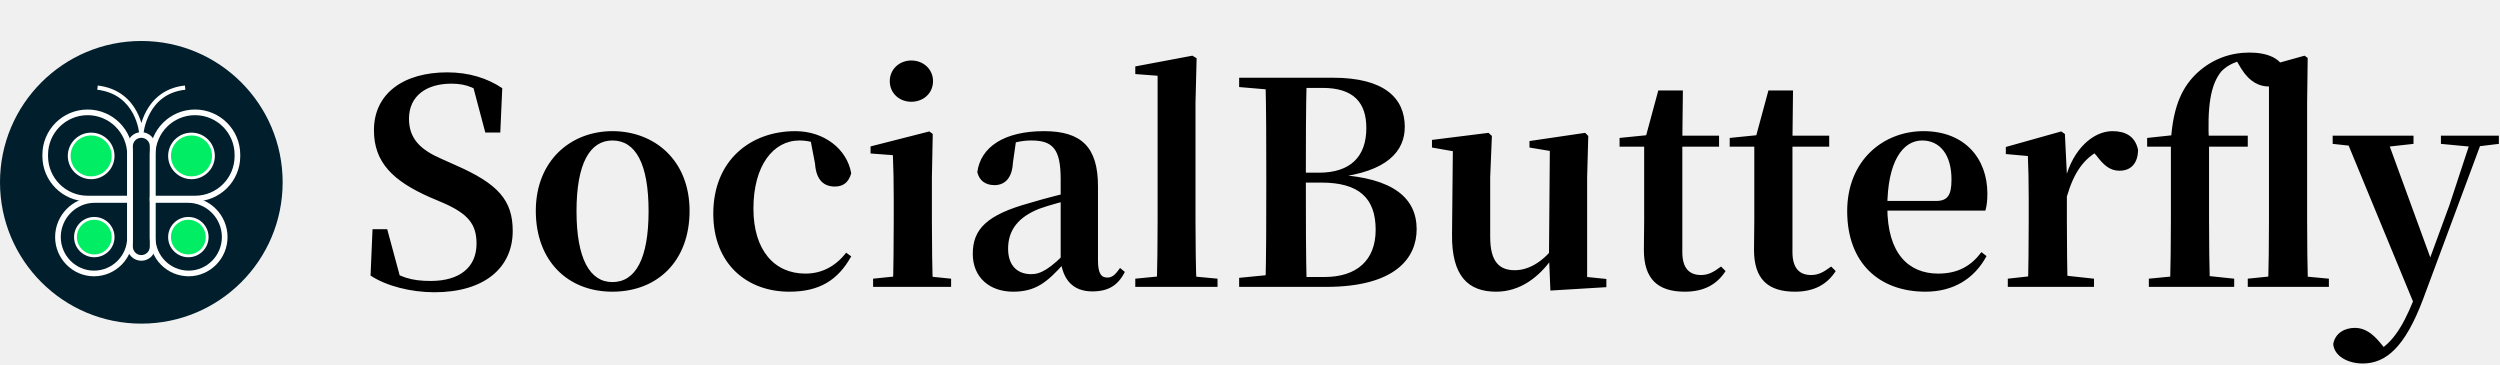
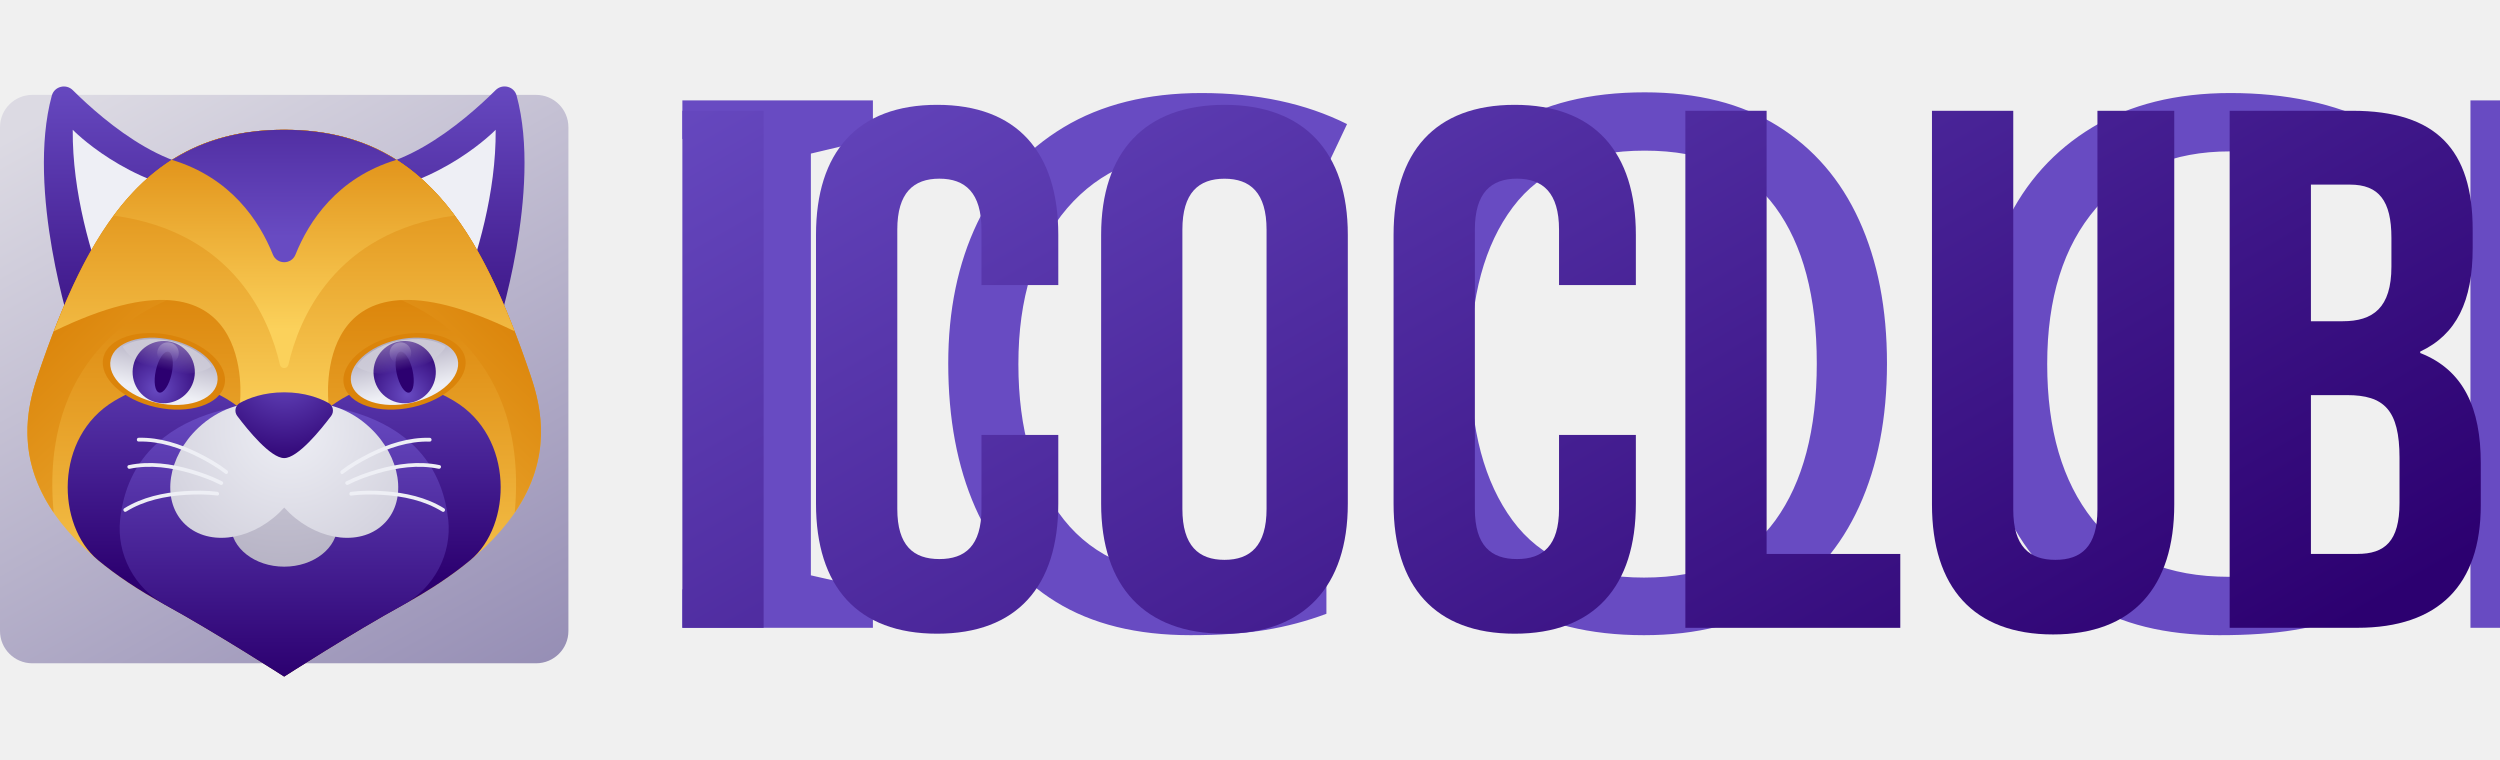
- <svg xmlns="http://www.w3.org/2000/svg" width="1769" height="258" viewBox="0 0 1769 258" fill="none">
-   <circle cx="100" cy="129" r="100" fill="#001E2B" />
-   <path d="M307.4 206.8C342.6 206.8 362.8 189.6 362.8 163.4C362.8 141.6 352.4 130 322.2 116.8L312.4 112.4C297.6 106 289.4 98.2 289.4 84C289.4 68 301.6 59.2 319.4 59.2C330.6 59.2 337.2 62.4 348.4 71.2L347 63.2L333.8 57.6L343.4 93.8H354L355.4 62.4C345 55.4 332 51.2 316.4 51.2C286 51.2 264.6 65.8 264.6 92.2C264.6 115 278.2 128 303.8 139.4L313.2 143.4C331.2 151.2 337.2 158.6 337.2 172.4C337.2 189.2 325.2 198.8 304.8 198.8C291.2 198.8 282.8 196.4 269.6 187.2L271.8 194.6L284.2 200L274 162.2H263.6L262.2 195C273.4 202.4 290.8 206.8 307.4 206.8ZM433.336 206.4C464.936 206.4 487.936 185 487.936 149.2C487.936 113.2 462.936 92.8 433.336 92.8C403.936 92.8 379.136 113.6 379.136 149.2C379.136 184.6 401.736 206.4 433.336 206.4ZM433.336 199.6C417.336 199.6 407.936 183 407.936 149.4C407.936 115.8 417.336 99.4 433.336 99.4C449.736 99.4 458.936 115.8 458.936 149.4C458.936 183 449.736 199.6 433.336 199.6ZM558.522 206.4C579.922 206.4 592.922 198.2 602.322 181.4L598.722 178.8C591.322 188.4 581.522 193.6 569.922 193.6C547.722 193.6 533.122 176.8 533.122 147.6C533.122 117.2 547.122 99.4 565.722 99.4C572.722 99.4 579.122 101.4 586.722 105.8L573.122 97L576.722 115.8C577.522 127.8 583.322 132 590.722 132C596.722 132 600.522 129 602.322 122.6C599.322 105.4 583.122 92.8 562.722 92.8C531.322 92.8 504.722 113.2 504.722 151.2C504.722 186.6 528.322 206.4 558.522 206.4ZM617.808 203H673.008V197.2L651.408 195H639.008L617.808 197.2V203ZM631.808 203H660.208C659.608 193 659.408 170 659.408 156.2V125.6L660.008 94.8L657.608 93L616.008 103.6V108.6L631.808 109.8C632.208 119.4 632.408 128.2 632.408 141.4V156.2C632.408 170 632.208 193 631.808 203ZM644.808 72C653.408 72 660.208 66 660.208 57.4C660.208 49 653.408 42.8 644.808 42.8C636.408 42.8 629.608 49 629.608 57.4C629.608 66 636.408 72 644.808 72ZM716.934 206.4C733.134 206.4 741.134 199.4 752.734 186.6H759.734L756.734 176C743.134 190.6 736.134 194 729.734 194C719.934 194 713.334 188 713.334 176C713.334 162.6 720.734 153.6 735.134 147.8C742.134 145.2 753.734 142.2 764.534 139.4V134.2C753.734 136.8 739.134 140.4 728.734 143.6C698.134 152 688.334 162.2 688.334 179.6C688.334 196.4 700.334 206.4 716.934 206.4ZM772.934 206.2C784.134 206.2 791.134 202 795.934 192.4L792.534 189.6C788.934 194.8 786.734 196.4 783.534 196.4C779.134 196.4 776.934 193.4 776.934 184.2V131.8C776.934 104.2 765.334 92.8 738.734 92.8C710.534 92.8 693.934 104 691.534 121.8C692.934 127.8 697.334 131 703.734 131C710.334 131 716.134 126.8 716.734 115.2L718.934 99.8L706.334 104.8C715.934 101 722.734 99.4 729.734 99.4C745.134 99.4 750.534 105.6 750.534 126.8V184.4C752.134 197.8 759.134 206.2 772.934 206.2ZM803.327 203H861.527V197.2L838.327 195H825.727L803.327 197.2V203ZM818.527 203H846.727C846.127 189.2 845.927 171.2 845.927 156.2V73L846.727 41.2L843.727 39.4L803.327 47V52.4L819.127 53.6V156.2C819.127 171.2 818.927 189.2 818.527 203ZM876.82 203H910.22V193.6H907.42L876.82 196.6V203ZM895.42 203H924.62C924.02 179.6 924.02 155.8 924.02 128.4V124.2C924.02 100.4 924.02 77.6 924.62 55H895.42C896.02 77.8 896.02 100.6 896.02 123.6V132C896.02 156 896.02 179.8 895.42 203ZM910.22 203H938.22C987.82 203 1002.42 182.2 1002.42 162.2C1002.42 140.4 986.22 125.8 945.62 123.6L945.02 125.6C982.02 121.6 994.02 106.6 994.02 89.8C994.02 69.6 979.82 55 943.22 55H910.22V62.2H935.82C957.82 62.2 966.82 72.6 966.82 90.6C966.82 110.8 955.62 122.2 933.22 122.2H910.22V129.2H935.02C961.42 129.2 973.42 140 973.42 162.6C973.42 184.4 959.82 196 937.22 196H910.22V203ZM876.82 61.6L907.42 64.2H910.22V55H876.82V61.6ZM1058.66 206.4C1075.46 206.4 1088.86 196.4 1098.66 182.4H1108.26L1101.46 172.4C1093.66 183.4 1083.26 191.2 1071.86 191.2C1061.06 191.2 1054.46 185.4 1054.46 167.6V125.4L1055.66 96.2L1053.26 94L1013.26 99V104.4L1033.86 108L1028.06 103.6L1027.46 165.6C1027.06 195.6 1039.06 206.4 1058.66 206.4ZM1097.06 205.6L1136.66 203.2V197.4L1123.06 196V125.4L1123.86 96.2L1121.66 94L1082.26 99.8V104.4L1096.66 106.8L1096.06 180.8V181.2L1097.06 205.6ZM1177.01 103.8H1216.41V96H1177.01V103.8ZM1192.21 206.4C1205.81 206.4 1215.01 201.2 1221.01 191.8L1217.81 188.6C1212.41 192.6 1208.81 194.6 1203.61 194.6C1195.21 194.6 1190.41 189.6 1190.41 178.4V99.2L1190.81 64H1173.41L1164.21 98L1167.81 95.4L1146.01 97.6V103.8H1163.41V156.2C1163.41 164 1163.21 169.2 1163.21 176.8C1163.21 197.4 1173.01 206.4 1192.21 206.4ZM1254.94 103.8H1294.34V96H1254.94V103.8ZM1270.14 206.4C1283.74 206.4 1292.94 201.2 1298.94 191.8L1295.74 188.6C1290.34 192.6 1286.74 194.6 1281.54 194.6C1273.14 194.6 1268.34 189.6 1268.34 178.4V99.2L1268.74 64H1251.34L1242.14 98L1245.74 95.4L1223.94 97.6V103.8H1241.34V156.2C1241.34 164 1241.14 169.2 1241.14 176.8C1241.14 197.4 1250.94 206.4 1270.14 206.4ZM1362.47 206.4C1382.27 206.4 1397.07 197.2 1405.67 181.2L1402.07 178.4C1394.87 188 1385.67 193.6 1371.47 193.6C1350.67 193.6 1335.47 179.6 1335.47 146.6C1335.47 114.2 1346.47 99.4 1360.07 99.4C1372.67 99.4 1380.87 109.4 1380.87 127C1380.87 138 1378.27 142.2 1369.87 142.2H1318.87V149H1404.87C1405.87 145.4 1406.27 141.8 1406.27 137C1406.27 112.2 1390.27 92.8 1361.07 92.8C1332.67 92.8 1307.07 113.4 1307.07 149.4C1307.07 186.4 1330.07 206.4 1362.47 206.4ZM1420.72 203H1481.72V197.2L1459.52 194.8H1442.32L1420.72 197.2V203ZM1434.92 203H1463.12C1462.72 193 1462.52 170 1462.52 156.2V123.4L1461.12 94.8L1458.52 93L1419.32 104V109L1434.92 110.4C1435.32 120 1435.52 127.6 1435.52 141V156.2C1435.52 170 1435.32 193 1434.92 203ZM1462.52 139C1467.72 121.4 1474.72 112 1486.32 106L1478.92 105L1483.52 110.2C1488.52 116.8 1492.92 120.8 1499.72 120.8C1508.72 120.8 1512.72 114.6 1512.92 106.2C1510.92 96.2 1503.72 92.8 1494.72 92.8C1481.52 92.8 1466.92 105 1461.32 127H1455.92L1462.52 139ZM1520.52 203H1580.92V197.2L1559.92 195H1543.12L1520.52 197.2V203ZM1535.52 203H1563.72C1563.32 187.6 1563.12 171.8 1563.12 156.2V102.2C1561.72 75.4 1564.12 59.8 1571.92 50.4C1576.72 45.6 1582.52 43.2 1590.32 42V39.8H1582.12V42.2L1585.92 48.6C1591.92 58.2 1598.92 61.2 1605.32 61.2C1613.12 61.2 1616.52 56.6 1616.72 50.2C1614.32 41 1603.92 37.2 1591.72 37.2C1578.72 37.2 1565.92 41.4 1554.92 51.4C1545.32 60.4 1537.72 73.2 1536.12 99.8L1545.52 94.8L1519.32 97.6V103.8H1536.12V156.2C1536.12 171.8 1535.92 187.6 1535.52 203ZM1549.72 103.8H1590.52V96H1549.72V103.8ZM1590.52 203H1647.92V197.2L1624.72 195H1611.92L1590.52 197.2V203ZM1604.92 203H1633.12C1632.72 189.2 1632.52 171.2 1632.52 156.2V73L1632.92 41L1630.72 39.4L1605.52 46.4V156.2C1605.52 171.2 1605.32 189.2 1604.92 203ZM1671.8 257.2C1688.4 257.2 1701.8 245.6 1714.6 211.6L1757.6 96H1749.4L1733.2 145.2L1715.6 193.2L1714 198L1707.8 212.4C1699.6 232.8 1691.4 244.8 1678.8 250.2L1682.6 253.6L1689.6 249L1683.6 241.8C1678.8 236.2 1673.4 232 1666.4 232C1659.2 232 1652.4 235.6 1651 243.4C1651.6 252 1661.4 257.2 1671.8 257.2ZM1709.2 217.6L1721.4 185.8L1720.2 183.6L1688.2 96H1659L1709.2 217.6ZM1650.6 101.8L1670.8 104H1688L1707.8 101.8V96H1650.6V101.8ZM1727.2 101.8L1748.2 103.8H1751.8L1768.2 101.8V96H1727.2V101.8Z" fill="black" />
-   <path d="M64.5 125.79C73.078 125.79 80.031 118.865 80.031 110.323C80.031 101.78 73.078 94.855 64.5 94.855C55.922 94.855 48.969 101.78 48.969 110.323C48.969 118.865 55.922 125.79 64.5 125.79Z" fill="#00ED64" stroke="white" stroke-width="2" stroke-miterlimit="10" />
-   <path d="M66.719 181.032C74.071 181.032 80.031 175.096 80.031 167.774C80.031 160.452 74.071 154.516 66.719 154.516C59.367 154.516 53.406 160.452 53.406 167.774C53.406 175.096 59.367 181.032 66.719 181.032Z" fill="#00ED64" stroke="white" stroke-width="2" stroke-miterlimit="10" />
-   <path d="M135.5 125.79C144.078 125.79 151.031 118.865 151.031 110.323C151.031 101.78 144.078 94.855 135.5 94.855C126.922 94.855 119.969 101.78 119.969 110.323C119.969 118.865 126.922 125.79 135.5 125.79Z" fill="#00ED64" stroke="white" stroke-width="2" stroke-miterlimit="10" />
-   <path d="M133.281 181.032C140.634 181.032 146.594 175.096 146.594 167.774C146.594 160.452 140.634 154.516 133.281 154.516C125.929 154.516 119.969 160.452 119.969 167.774C119.969 175.096 125.929 181.032 133.281 181.032Z" fill="#00ED64" stroke="white" stroke-width="2" stroke-miterlimit="10" />
-   <rect x="92" y="95.5" width="16" height="87" rx="8" stroke="white" stroke-width="4" />
-   <path d="M168 109.5V110.5C168 127.069 154.569 140.5 138 140.5H108V109.5C108 92.931 121.431 79.5 138 79.5C154.569 79.5 168 92.931 168 109.5Z" stroke="white" stroke-width="4" />
-   <path d="M92 109.5V140.5H62C45.431 140.5 32 127.069 32 110.5V109.5C32 92.931 45.431 79.5 62 79.5C78.569 79.5 92 92.931 92 109.5Z" stroke="white" stroke-width="4" />
-   <path d="M67 141.5H92V168C92 182.083 80.583 193.5 66.5 193.5C52.44 193.5 41 181.859 41 167.752C41 153.369 52.664 141.5 67 141.5Z" stroke="white" stroke-width="4" />
-   <path d="M108 141.5H133C147.336 141.5 159 153.369 159 167.752C159 181.859 147.56 193.5 133.5 193.5C119.417 193.5 108 182.083 108 168V141.5Z" stroke="white" stroke-width="4" />
-   <path d="M100 94.5L98.504 94.603L101.495 94.627L100 94.5ZM68.82 63.489C82.737 65.169 90.108 72.919 94.053 80.272C96.037 83.969 97.154 87.571 97.773 90.252C98.082 91.59 98.266 92.692 98.372 93.454C98.425 93.835 98.458 94.129 98.478 94.326C98.488 94.424 98.495 94.497 98.499 94.544C98.501 94.567 98.502 94.584 98.503 94.594C98.503 94.599 98.504 94.602 98.504 94.604C98.504 94.605 98.504 94.605 98.504 94.605C98.504 94.605 98.504 94.604 98.504 94.604C98.504 94.604 98.504 94.603 100 94.5C101.496 94.397 101.496 94.396 101.496 94.395C101.496 94.395 101.496 94.394 101.496 94.393C101.496 94.391 101.496 94.388 101.496 94.386C101.495 94.38 101.495 94.373 101.494 94.364C101.493 94.346 101.491 94.321 101.488 94.29C101.483 94.227 101.474 94.137 101.463 94.021C101.439 93.791 101.401 93.46 101.343 93.04C101.226 92.202 101.027 91.012 100.696 89.576C100.034 86.71 98.838 82.844 96.697 78.853C92.392 70.831 84.263 62.331 69.18 60.511L68.82 63.489ZM100 94.5C101.495 94.627 101.495 94.627 101.495 94.628C101.495 94.628 101.495 94.628 101.495 94.628C101.495 94.628 101.495 94.628 101.495 94.627C101.495 94.625 101.495 94.622 101.496 94.617C101.497 94.606 101.498 94.589 101.501 94.565C101.505 94.517 101.513 94.442 101.525 94.342C101.548 94.141 101.587 93.841 101.646 93.453C101.764 92.677 101.965 91.556 102.294 90.196C102.952 87.472 104.116 83.82 106.132 80.088C110.146 72.66 117.515 64.928 131.157 63.492L130.843 60.508C115.985 62.072 107.854 70.59 103.493 78.662C101.322 82.68 100.079 86.59 99.378 89.491C99.027 90.944 98.81 92.151 98.68 93C98.615 93.425 98.572 93.761 98.545 93.994C98.531 94.111 98.522 94.202 98.516 94.266C98.512 94.298 98.51 94.323 98.508 94.341C98.507 94.35 98.507 94.357 98.506 94.362C98.506 94.365 98.506 94.367 98.506 94.369C98.506 94.37 98.505 94.371 98.505 94.372C98.505 94.373 98.505 94.373 100 94.5Z" fill="white" />
+ <svg xmlns="http://www.w3.org/2000/svg" xmlns:xlink="http://www.w3.org/1999/xlink" viewBox="0 0 660.57 200.81">
+   <defs>
+     <style>
+       .cls-1 {
+         fill: #2c0070;
+       }
+ 
+       .cls-1, .cls-2, .cls-3, .cls-4, .cls-5, .cls-6, .cls-7, .cls-8, .cls-9, .cls-10, .cls-11, .cls-12, .cls-13, .cls-14, .cls-15, .cls-16, .cls-17, .cls-18, .cls-19, .cls-20, .cls-21, .cls-22, .cls-23, .cls-24, .cls-25, .cls-26, .cls-27, .cls-28, .cls-29, .cls-30, .cls-31, .cls-32, .cls-33, .cls-34, .cls-35 {
+         stroke-width: 0px;
+       }
+ 
+       .cls-2 {
+         fill: url(#linear-gradient-12);
+       }
+ 
+       .cls-3 {
+         fill: url(#linear-gradient-19);
+       }
+ 
+       .cls-4 {
+         fill: #eeeff5;
+       }
+ 
+       .cls-5 {
+         fill: url(#linear-gradient);
+       }
+ 
+       .cls-6 {
+         fill: url(#linear-gradient-6);
+       }
+ 
+       .cls-36 {
+         isolation: isolate;
+       }
+ 
+       .cls-37 {
+         fill: #684bc2;
+         font-family: BebasNeue, 'Bebas Neue';
+         font-size: 195.15px;
+       }
+ 
+       .cls-7 {
+         fill: url(#linear-gradient-15);
+       }
+ 
+       .cls-8 {
+         fill: url(#linear-gradient-11);
+       }
+ 
+       .cls-9 {
+         fill: url(#linear-gradient-5);
+       }
+ 
+       .cls-10 {
+         fill: url(#linear-gradient-20);
+       }
+ 
+       .cls-10, .cls-11, .cls-32, .cls-35 {
+         mix-blend-mode: screen;
+       }
+ 
+       .cls-11 {
+         fill: url(#linear-gradient-16);
+       }
+ 
+       .cls-12 {
+         fill: url(#linear-gradient-13);
+       }
+ 
+       .cls-13 {
+         fill: url(#linear-gradient-23);
+       }
+ 
+       .cls-14 {
+         fill: url(#linear-gradient-25);
+       }
+ 
+       .cls-15 {
+         fill: url(#linear-gradient-22);
+       }
+ 
+       .cls-16 {
+         fill: url(#linear-gradient-14);
+       }
+ 
+       .cls-17 {
+         fill: url(#linear-gradient-2);
+       }
+ 
+       .cls-18 {
+         fill: url(#linear-gradient-7);
+       }
+ 
+       .cls-19 {
+         fill: url(#radial-gradient-2);
+       }
+ 
+       .cls-20 {
+         fill: url(#linear-gradient-3);
+       }
+ 
+       .cls-21 {
+         fill: url(#radial-gradient-5);
+       }
+ 
+       .cls-22 {
+         fill: url(#linear-gradient-9);
+       }
+ 
+       .cls-23 {
+         fill: url(#linear-gradient-27);
+       }
+ 
+       .cls-24 {
+         fill: url(#radial-gradient);
+       }
+ 
+       .cls-25 {
+         fill: url(#linear-gradient-8);
+       }
+ 
+       .cls-26 {
+         fill: url(#linear-gradient-24);
+       }
+ 
+       .cls-27 {
+         fill: url(#linear-gradient-26);
+       }
+ 
+       .cls-28 {
+         fill: url(#linear-gradient-18);
+       }
+ 
+       .cls-29 {
+         fill: url(#linear-gradient-28);
+       }
+ 
+       .cls-30 {
+         fill: url(#linear-gradient-10);
+       }
+ 
+       .cls-31 {
+         fill: url(#radial-gradient-3);
+       }
+ 
+       .cls-32 {
+         fill: url(#linear-gradient-17);
+       }
+ 
+       .cls-33 {
+         fill: url(#linear-gradient-4);
+       }
+ 
+       .cls-34 {
+         fill: url(#radial-gradient-4);
+       }
+ 
+       .cls-35 {
+         fill: url(#linear-gradient-21);
+       }
+     </style>
+     <linearGradient id="linear-gradient" x1="30.48" y1="20.44" x2="128.35" y2="195.34" gradientUnits="userSpaceOnUse">
+       <stop offset="0" stop-color="#dcdae3" />
+       <stop offset="1" stop-color="#938bb3" />
+     </linearGradient>
+     <linearGradient id="linear-gradient-2" x1="41.17" y1="172.47" x2="41.17" y2="73.51" gradientUnits="userSpaceOnUse">
+       <stop offset="0" stop-color="#fbd15b" />
+       <stop offset="1" stop-color="#db840a" />
+     </linearGradient>
+     <linearGradient id="linear-gradient-3" x1="112.73" y1="19.76" x2="112.73" y2="110.99" gradientUnits="userSpaceOnUse">
+       <stop offset="0" stop-color="#684bc2" />
+       <stop offset="1" stop-color="#2c0070" />
+     </linearGradient>
+     <linearGradient id="linear-gradient-4" x1="-1474.96" y1="19.76" x2="-1474.96" y2="110.99" gradientTransform="translate(-1437.51) rotate(-180) scale(1 -1)" xlink:href="#linear-gradient-3" />
+     <linearGradient id="linear-gradient-5" x1="109.02" y1="173.4" x2="109.02" y2="76.86" xlink:href="#linear-gradient-2" />
+     <linearGradient id="linear-gradient-6" x1="36.3" y1="158.3" x2="120.91" y2="68.59" xlink:href="#linear-gradient-2" />
+     <linearGradient id="linear-gradient-7" x1="-1600.71" y1="158.3" x2="-1516.09" y2="68.59" gradientTransform="translate(-1486.82) rotate(-180) scale(1 -1)" xlink:href="#linear-gradient-2" />
+     <linearGradient id="linear-gradient-8" x1="103.7" y1="82.55" x2="103.7" y2="152.78" xlink:href="#linear-gradient-3" />
+     <linearGradient id="linear-gradient-9" x1="46.49" y1="82.55" x2="46.49" y2="152.78" xlink:href="#linear-gradient-3" />
+     <linearGradient id="linear-gradient-10" x1="75.1" y1="106.49" x2="75.1" y2="178.77" xlink:href="#linear-gradient-3" />
+     <linearGradient id="linear-gradient-11" x1="75.1" y1="111.47" x2="75.1" y2="34.29" xlink:href="#linear-gradient-2" />
+     <linearGradient id="linear-gradient-12" x1="75.1" y1="87.01" x2="75.1" y2="29.63" xlink:href="#linear-gradient-2" />
+     <linearGradient id="linear-gradient-13" x1="75.09" y1="62.47" x2="75.09" y2="-12.54" xlink:href="#linear-gradient-3" />
+     <radialGradient id="radial-gradient" cx="74.88" cy="52.57" fx="74.88" fy="52.57" r="60.05" gradientTransform="translate(0 -14.56) scale(1 1.53)" gradientUnits="userSpaceOnUse">
+       <stop offset="0" stop-color="#eeeff5" />
+       <stop offset="1" stop-color="#b2aec1" />
+     </radialGradient>
+     <radialGradient id="radial-gradient-2" cx="76.5" cy="113.27" fx="76.5" fy="113.27" r="82.3" gradientTransform="matrix(1,0,0,1,0,0)" xlink:href="#radial-gradient" />
+     <radialGradient id="radial-gradient-3" cx="75.23" cy="97.57" fx="75.23" fy="97.57" r="26" gradientUnits="userSpaceOnUse">
+       <stop offset="0" stop-color="#684bc2" />
+       <stop offset="1" stop-color="#2c0070" />
+     </radialGradient>
+     <linearGradient id="linear-gradient-14" x1="-7735.79" y1="-8518.29" x2="-7735.79" y2="-8579.78" gradientTransform="translate(9516.85 6820.35) rotate(-12.47)" xlink:href="#linear-gradient-2" />
+     <linearGradient id="linear-gradient-15" x1="-7735.79" y1="-8589.99" x2="-7735.79" y2="-8602.57" gradientTransform="translate(9516.85 6820.35) rotate(-12.47)" gradientUnits="userSpaceOnUse">
+       <stop offset="0" stop-color="#eeeff5" />
+       <stop offset="1" stop-color="#b2aec1" />
+     </linearGradient>
+     <radialGradient id="radial-gradient-4" cx="-7735.79" cy="-8590.55" fx="-7735.79" fy="-8590.55" r="14.35" gradientTransform="translate(-550.52 11643.89) rotate(45.24)" xlink:href="#radial-gradient-3" />
+     <linearGradient id="linear-gradient-16" x1="-7735.79" y1="-8595.96" x2="-7735.79" y2="-8602.7" gradientTransform="translate(9516.85 6820.35) rotate(-12.47)" gradientUnits="userSpaceOnUse">
+       <stop offset="0" stop-color="#000" />
+       <stop offset="1" stop-color="#58595b" />
+     </linearGradient>
+     <linearGradient id="linear-gradient-17" x1="-7735.79" y1="-8598.38" x2="-7735.79" y2="-8604.49" xlink:href="#linear-gradient-16" />
+     <linearGradient id="linear-gradient-18" x1="-8869.42" y1="-8769.07" x2="-8869.42" y2="-8830.56" gradientTransform="translate(-10527.7 6820.35) rotate(-167.53) scale(1 -1)" xlink:href="#linear-gradient-2" />
+     <linearGradient id="linear-gradient-19" x1="-8869.42" y1="-8840.77" x2="-8869.42" y2="-8853.35" gradientTransform="translate(-10527.7 6820.35) rotate(-167.53) scale(1 -1)" xlink:href="#linear-gradient-15" />
+     <radialGradient id="radial-gradient-5" cx="-8869.42" cy="-8841.33" fx="-8869.42" fy="-8841.33" r="14.35" gradientTransform="translate(-10527.7 6820.35) rotate(-167.53) scale(1 -1)" xlink:href="#radial-gradient-3" />
+     <linearGradient id="linear-gradient-20" x1="-8869.42" y1="-8846.74" x2="-8869.42" y2="-8853.48" gradientTransform="translate(-10527.7 6820.35) rotate(-167.53) scale(1 -1)" xlink:href="#linear-gradient-16" />
+     <linearGradient id="linear-gradient-21" x1="-8869.42" y1="-8849.16" x2="-8869.42" y2="-8855.27" gradientTransform="translate(-10527.7 6820.35) rotate(-167.53) scale(1 -1)" xlink:href="#linear-gradient-16" />
+     <linearGradient id="linear-gradient-22" x1="315.71" y1="-67.81" x2="492.56" y2="238.49" xlink:href="#linear-gradient-3" />
+     <linearGradient id="linear-gradient-23" x1="315.71" y1="-67.81" x2="492.56" y2="238.49" xlink:href="#linear-gradient-3" />
+     <linearGradient id="linear-gradient-24" x1="315.71" y1="-67.81" x2="492.56" y2="238.49" xlink:href="#linear-gradient-3" />
+     <linearGradient id="linear-gradient-25" x1="315.71" y1="-67.81" x2="492.56" y2="238.49" xlink:href="#linear-gradient-3" />
+     <linearGradient id="linear-gradient-26" x1="315.71" y1="-67.81" x2="492.56" y2="238.49" xlink:href="#linear-gradient-3" />
+     <linearGradient id="linear-gradient-27" x1="315.71" y1="-67.81" x2="492.56" y2="238.49" xlink:href="#linear-gradient-3" />
+     <linearGradient id="linear-gradient-28" x1="315.71" y1="-67.81" x2="492.56" y2="238.49" xlink:href="#linear-gradient-3" />
+   </defs>
+   <g class="cls-36">
+     <g id="Camada_2" data-name="Camada 2">
+       <g id="TEXTS">
+         <g>
+           <g>
+             <rect class="cls-5" y="25.07" width="150.19" height="150.19" rx="8.54" ry="8.54" />
+             <g>
+               <path class="cls-17" d="M75.09,34.3h0c-36,0-51.81,25.6-65.19,65.19-4.33,12.81-8.83,37.03,33.78,60.36,13.02,7.12,31.4,18.92,31.4,18.92V34.3Z" />
+               <path class="cls-20" d="M130.95,23.82c-8.14,8.09-28.06,25.43-44.08,19.34l44.37,44.37s12.1-37.13,5.26-62.28c-.66-2.45-3.75-3.22-5.55-1.43Z" />
+               <path class="cls-4" d="M95.12,51.41l26.84,26.84c4.12-10.74,9.15-27.34,9.01-43.96,0,0-14.2,14.7-35.85,17.12Z" />
+               <path class="cls-33" d="M13.69,25.26c-6.84,25.15,5.26,62.28,5.26,62.28l44.37-44.37c-16.02,6.08-35.95-11.26-44.08-19.34-1.8-1.79-4.88-1.01-5.55,1.43Z" />
+               <path class="cls-4" d="M55.07,51.41l-26.84,26.84c-4.12-10.74-9.15-27.34-9.01-43.96,0,0,14.2,14.7,35.85,17.12Z" />
+               <path class="cls-9" d="M75.09,34.3h0c36,0,51.81,25.6,65.19,65.19,4.33,12.81,8.83,37.03-33.78,60.36-13.02,7.12-31.4,18.92-31.4,18.92V34.3Z" />
+               <path class="cls-6" d="M140.28,99.48c-13.38-39.59-29.19-65.19-65.19-65.19v8.26s0,63.93,0,63.93c.16-.73,8.46-37.4,30.93-27.2,5.76,2.62,33.82,14.95,29.98,56.16,9.95-14.55,7.08-27.66,4.27-35.97Z" />
+               <path class="cls-18" d="M9.9,99.48c13.38-39.59,29.19-65.19,65.19-65.19v8.26s0,63.93,0,63.93c-.16-.73-8.46-37.4-30.93-27.2-5.76,2.62-33.82,14.95-29.98,56.16-9.95-14.55-7.08-27.66-4.27-35.97Z" />
+               <path class="cls-25" d="M75.09,178.76s18.39-11.8,31.4-18.92c7.21-3.95,13.08-7.92,17.82-11.86,10.95-9.09,11.66-32.49-4.33-42.04-27.21-16.25-44.89,15.09-44.9,15.1v57.72Z" />
+               <path class="cls-22" d="M75.09,178.76s-18.39-11.8-31.4-18.92c-7.21-3.95-13.08-7.92-17.82-11.86-10.95-9.09-11.66-32.49,4.33-42.04,27.21-16.25,44.89,15.09,44.9,15.1v57.72Z" />
+               <path class="cls-30" d="M118.43,137.2c1.01,9.19-3.71,18.11-11.81,22.58-.04.02-.08.05-.13.07-13.02,7.12-31.41,18.92-31.41,18.92,0,0-18.37-11.8-31.39-18.92-.04-.02-.08-.05-.13-.07-8.09-4.46-12.82-13.39-11.81-22.58,3.62-32.88,43.32-30.68,43.32-30.68.02,0,39.72-2.2,43.34,30.68Z" />
+               <path class="cls-8" d="M135.99,87.54c-54.41-26.49-49.19,18.94-49.19,18.94l-11.71,4.99-11.69-4.99s5.22-45.43-49.19-18.94c2.71-7.02,5.58-13.49,8.73-19.32,11.52-21.27,26.85-33.93,52.15-33.93s40.65,12.66,52.17,33.93c3.15,5.83,6.02,12.3,8.73,19.32Z" />
+               <path class="cls-2" d="M75.09,34.29c-20.44,0-34.37,8.27-45.05,22.67,31.77,4.33,41.17,27.38,43.92,39.4.28,1.2,1.97,1.2,2.25,0,2.75-12.03,12.15-35.08,43.94-39.41-10.67-14.39-24.61-22.67-45.06-22.67Z" />
+               <path class="cls-12" d="M104.73,42.24c-15.66,4.74-23.14,16.27-26.65,25.02-1.08,2.7-4.89,2.7-5.98,0-3.51-8.75-11-20.28-26.66-25.01l.72-.44c7.97-4.86,17.4-7.52,28.92-7.52s20.97,2.66,28.94,7.52l.71.44Z" />
+               <g>
+                 <ellipse class="cls-24" cx="75.09" cy="138.74" rx="14.07" ry="10.99" />
+                 <path class="cls-19" d="M101.73,138.1c-5.88,6.21-17.17,5.08-25.21-2.53-.5-.48-.98-.97-1.42-1.46-.45.5-.93.99-1.42,1.46-8.04,7.61-19.32,8.74-25.21,2.53-5.88-6.21-4.14-17.42,3.9-25.03,5.27-4.98,11.93-7.19,17.55-6.37,3.43.5,6.94.5,10.37,0,5.62-.82,12.28,1.38,17.55,6.37,8.04,7.61,9.79,18.82,3.9,25.03Z" />
+                 <path class="cls-31" d="M75.09,121.04c3.6,0,9.66-7.48,12.42-11.15.84-1.12.51-2.74-.72-3.42-2.24-1.23-6.18-2.81-11.7-2.81s-9.47,1.58-11.7,2.81c-1.23.68-1.56,2.29-.72,3.42,2.76,3.67,8.82,11.15,12.42,11.15Z" />
+               </g>
+               <g>
+                 <g>
+                   <path class="cls-4" d="M90.65,125.17c2.16-1.66,4.56-3.06,6.97-4.29,4.91-2.51,10.35-4.35,15.93-4.2.64.02.64-.98,0-1-5.55-.15-10.96,1.62-15.88,4.06-2.61,1.3-5.21,2.79-7.52,4.57-.5.39,0,1.26.5.86h0Z" />
+                   <path class="cls-4" d="M91.97,128.08c2.42-1.25,5.04-2.19,7.65-2.96,5.24-1.56,10.87-2.39,16.28-1.26.63.13.9-.83.27-.96-5.48-1.15-11.17-.38-16.5,1.16-2.79.81-5.6,1.82-8.2,3.15-.57.29-.07,1.16.5.86h0Z" />
+                   <path class="cls-4" d="M92.79,130.94c2.7-.34,5.48-.34,8.2-.18,5.5.31,11.13,1.48,15.86,4.42.55.34,1.05-.52.5-.86-4.71-2.93-10.29-4.14-15.77-4.52-2.91-.2-5.89-.22-8.79.15-.63.08-.64,1.08,0,1h0Z" />
+                 </g>
+                 <g>
+                   <path class="cls-4" d="M60.04,124.3c-2.32-1.78-4.91-3.27-7.52-4.57-4.92-2.44-10.34-4.2-15.88-4.06-.64.02-.64,1.02,0,1,5.57-.15,11.02,1.69,15.93,4.2,2.42,1.24,4.82,2.63,6.97,4.29.51.39,1.01-.48.5-.86h0Z" />
+                   <path class="cls-4" d="M58.72,127.21c-2.59-1.33-5.4-2.34-8.2-3.15-5.33-1.55-11.02-2.31-16.5-1.16-.63.13-.36,1.1.27.96,5.41-1.13,11.04-.31,16.28,1.26,2.61.78,5.23,1.72,7.65,2.96.57.29,1.08-.57.5-.86h0Z" />
+                   <path class="cls-4" d="M57.4,129.94c-2.9-.37-5.88-.34-8.79-.15-5.48.38-11.05,1.59-15.77,4.52-.55.34-.04,1.2.5.86,4.73-2.94,10.35-4.1,15.86-4.42,2.71-.15,5.49-.16,8.2.18.64.08.63-.92,0-1h0Z" />
+                 </g>
+               </g>
+               <g>
+                 <g>
+                   <path class="cls-16" d="M108.98,107.6c-8.83,1.95-16.96-.71-18.11-5.94-1.16-5.23,5.09-11.08,13.92-13.03,8.83-1.95,16.96.71,18.11,5.94,1.16,5.23-5.09,11.08-13.92,13.03Z" />
+                   <path class="cls-7" d="M120.94,95c1.02,4.6-4.45,9.72-12.22,11.44-7.77,1.72-14.89-.62-15.91-5.22-1.02-4.6,4.45-9.72,12.22-11.44,7.77-1.72,14.89.62,15.91,5.22Z" />
+                   <circle class="cls-34" cx="106.92" cy="98.33" r="8.23" transform="translate(-33.31 136.21) rotate(-57.72)" />
+                   <path class="cls-1" d="M109.01,97.87c.66,2.98.26,5.61-.89,5.86-1.15.26-2.62-1.96-3.28-4.94-.66-2.98-.26-5.61.89-5.86,1.15-.26,2.62,1.96,3.28,4.94Z" />
+                   <path class="cls-11" d="M105.11,90.13c-5.05,1.12-9.09,3.74-10.86,6.69,2.85,1.92,7.62,2.6,12.67,1.48,5.05-1.12,9.09-3.74,10.86-6.69-2.85-1.92-7.62-2.6-12.67-1.48Z" />
+                   <path class="cls-32" d="M108.59,92.68c.34,1.54-.63,3.06-2.17,3.4-1.54.34-3.06-.63-3.4-2.17s.63-3.06,2.17-3.4c1.54-.34,3.06.63,3.4,2.17Z" />
+                 </g>
+                 <g>
+                   <path class="cls-28" d="M41.21,107.6c8.83,1.95,16.96-.71,18.11-5.94s-5.09-11.08-13.92-13.03-16.96.71-18.11,5.94c-1.16,5.23,5.09,11.08,13.92,13.03Z" />
+                   <path class="cls-3" d="M29.25,95c-1.02,4.6,4.45,9.72,12.22,11.44,7.77,1.72,14.89-.62,15.91-5.22,1.02-4.6-4.45-9.72-12.22-11.44-7.77-1.72-14.89.62-15.91,5.22Z" />
+                   <path class="cls-21" d="M35.23,96.55c-.98,4.44,1.82,8.83,6.25,9.81,4.44.98,8.83-1.82,9.81-6.25.98-4.44-1.82-8.83-6.25-9.81-4.44-.98-8.83,1.82-9.81,6.25Z" />
+                   <path class="cls-1" d="M41.18,97.87c-.66,2.98-.26,5.61.89,5.86,1.15.26,2.62-1.96,3.28-4.94.66-2.98.26-5.61-.89-5.86-1.15-.26-2.62,1.96-3.28,4.94Z" />
+                   <path class="cls-10" d="M45.08,90.13c5.05,1.12,9.09,3.74,10.86,6.69-2.85,1.92-7.62,2.6-12.67,1.48-5.05-1.12-9.09-3.74-10.86-6.69,2.85-1.92,7.62-2.6,12.67-1.48Z" />
+                   <path class="cls-35" d="M41.6,92.68c-.34,1.54.63,3.06,2.17,3.4s3.06-.63,3.4-2.17c.34-1.54-.63-3.06-2.17-3.4s-3.06.63-3.4,2.17Z" />
+                 </g>
+               </g>
+             </g>
+           </g>
+           <g>
+             <text class="cls-37" transform="translate(172.49 165.88)">
+               <tspan x="0" y="0">ICOCLUB</tspan>
+             </text>
+             <g>
+               <path class="cls-15" d="M180.3,29.27h21.47v136.61h-21.47V29.27Z" />
+               <path class="cls-13" d="M279.63,114.94v18.15c0,21.86-10.93,34.35-32.01,34.35s-32.01-12.49-32.01-34.35V62.05c0-21.86,10.93-34.35,32.01-34.35s32.01,12.49,32.01,34.35v13.27h-20.3v-14.64c0-9.76-4.29-13.47-11.12-13.47s-11.12,3.71-11.12,13.47v73.77c0,9.76,4.29,13.27,11.12,13.27s11.12-3.51,11.12-13.27v-19.52h20.3Z" />
+               <path class="cls-26" d="M290.95,62.05c0-21.86,11.51-34.35,32.59-34.35s32.59,12.49,32.59,34.35v71.04c0,21.86-11.51,34.35-32.59,34.35s-32.59-12.49-32.59-34.35V62.05ZM312.42,134.46c0,9.76,4.29,13.47,11.12,13.47s11.12-3.71,11.12-13.47V60.69c0-9.76-4.29-13.47-11.12-13.47s-11.12,3.71-11.12,13.47v73.77Z" />
+               <path class="cls-14" d="M432.24,114.94v18.15c0,21.86-10.93,34.35-32.01,34.35s-32.01-12.49-32.01-34.35V62.05c0-21.86,10.93-34.35,32.01-34.35s32.01,12.49,32.01,34.35v13.27h-20.3v-14.64c0-9.76-4.29-13.47-11.12-13.47s-11.12,3.71-11.12,13.47v73.77c0,9.76,4.29,13.27,11.12,13.27s11.12-3.51,11.12-13.27v-19.52h20.3Z" />
+               <path class="cls-27" d="M445.32,29.27h21.47v117.1h35.32v19.52h-56.79V29.27Z" />
+               <path class="cls-23" d="M531.96,29.27v105.39c0,9.76,4.29,13.27,11.12,13.27s11.12-3.51,11.12-13.27V29.27h20.3v104.02c0,21.86-10.93,34.35-32.01,34.35s-32.01-12.49-32.01-34.35V29.27h21.47Z" />
+               <path class="cls-29" d="M653.35,60.69v4.88c0,14.05-4.29,22.83-13.86,27.32v.39c11.51,4.49,16,14.64,16,29.08v11.12c0,21.08-11.12,32.4-32.59,32.4h-33.76V29.27h32.4c22.25,0,31.81,10.34,31.81,31.42ZM610.61,48.78v36.1h8.39c8,0,12.88-3.51,12.88-14.44v-7.61c0-9.76-3.32-14.05-10.93-14.05h-10.34ZM610.61,104.4v41.96h12.29c7.22,0,11.12-3.32,11.12-13.47v-11.9c0-12.69-4.1-16.59-13.86-16.59h-9.56Z" />
+             </g>
+           </g>
+         </g>
+       </g>
+     </g>
+   </g>
</svg>
